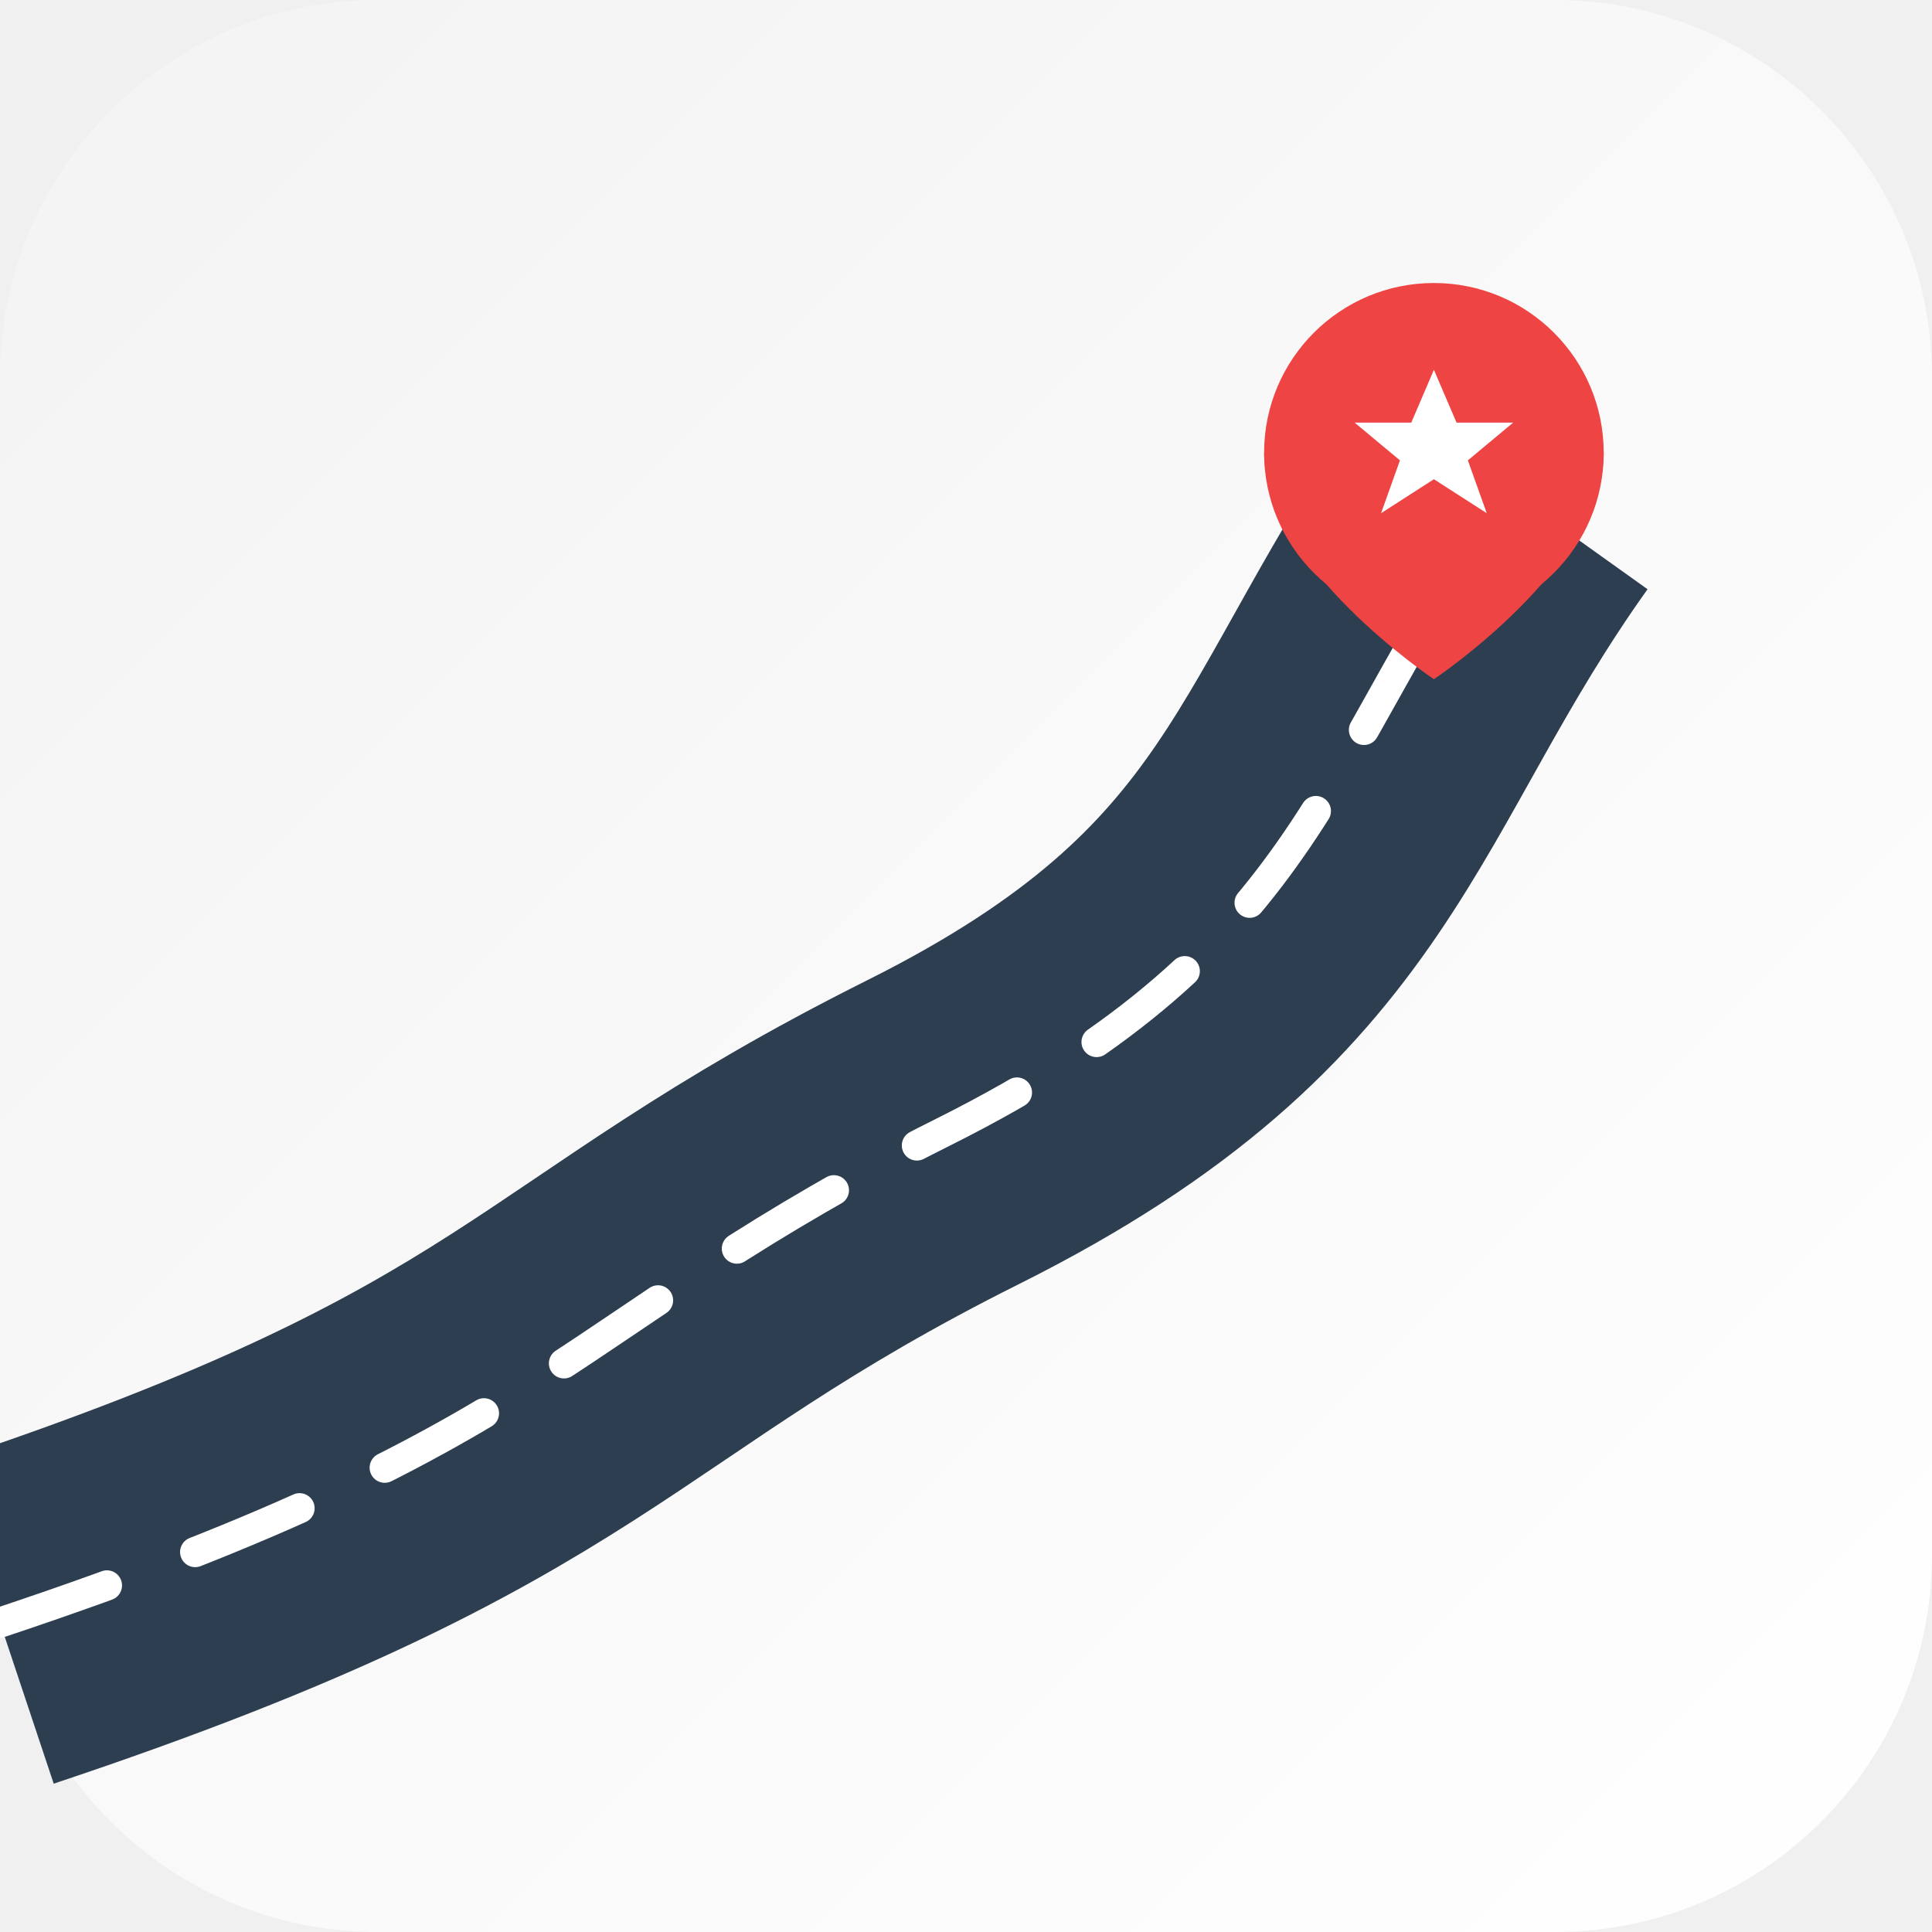
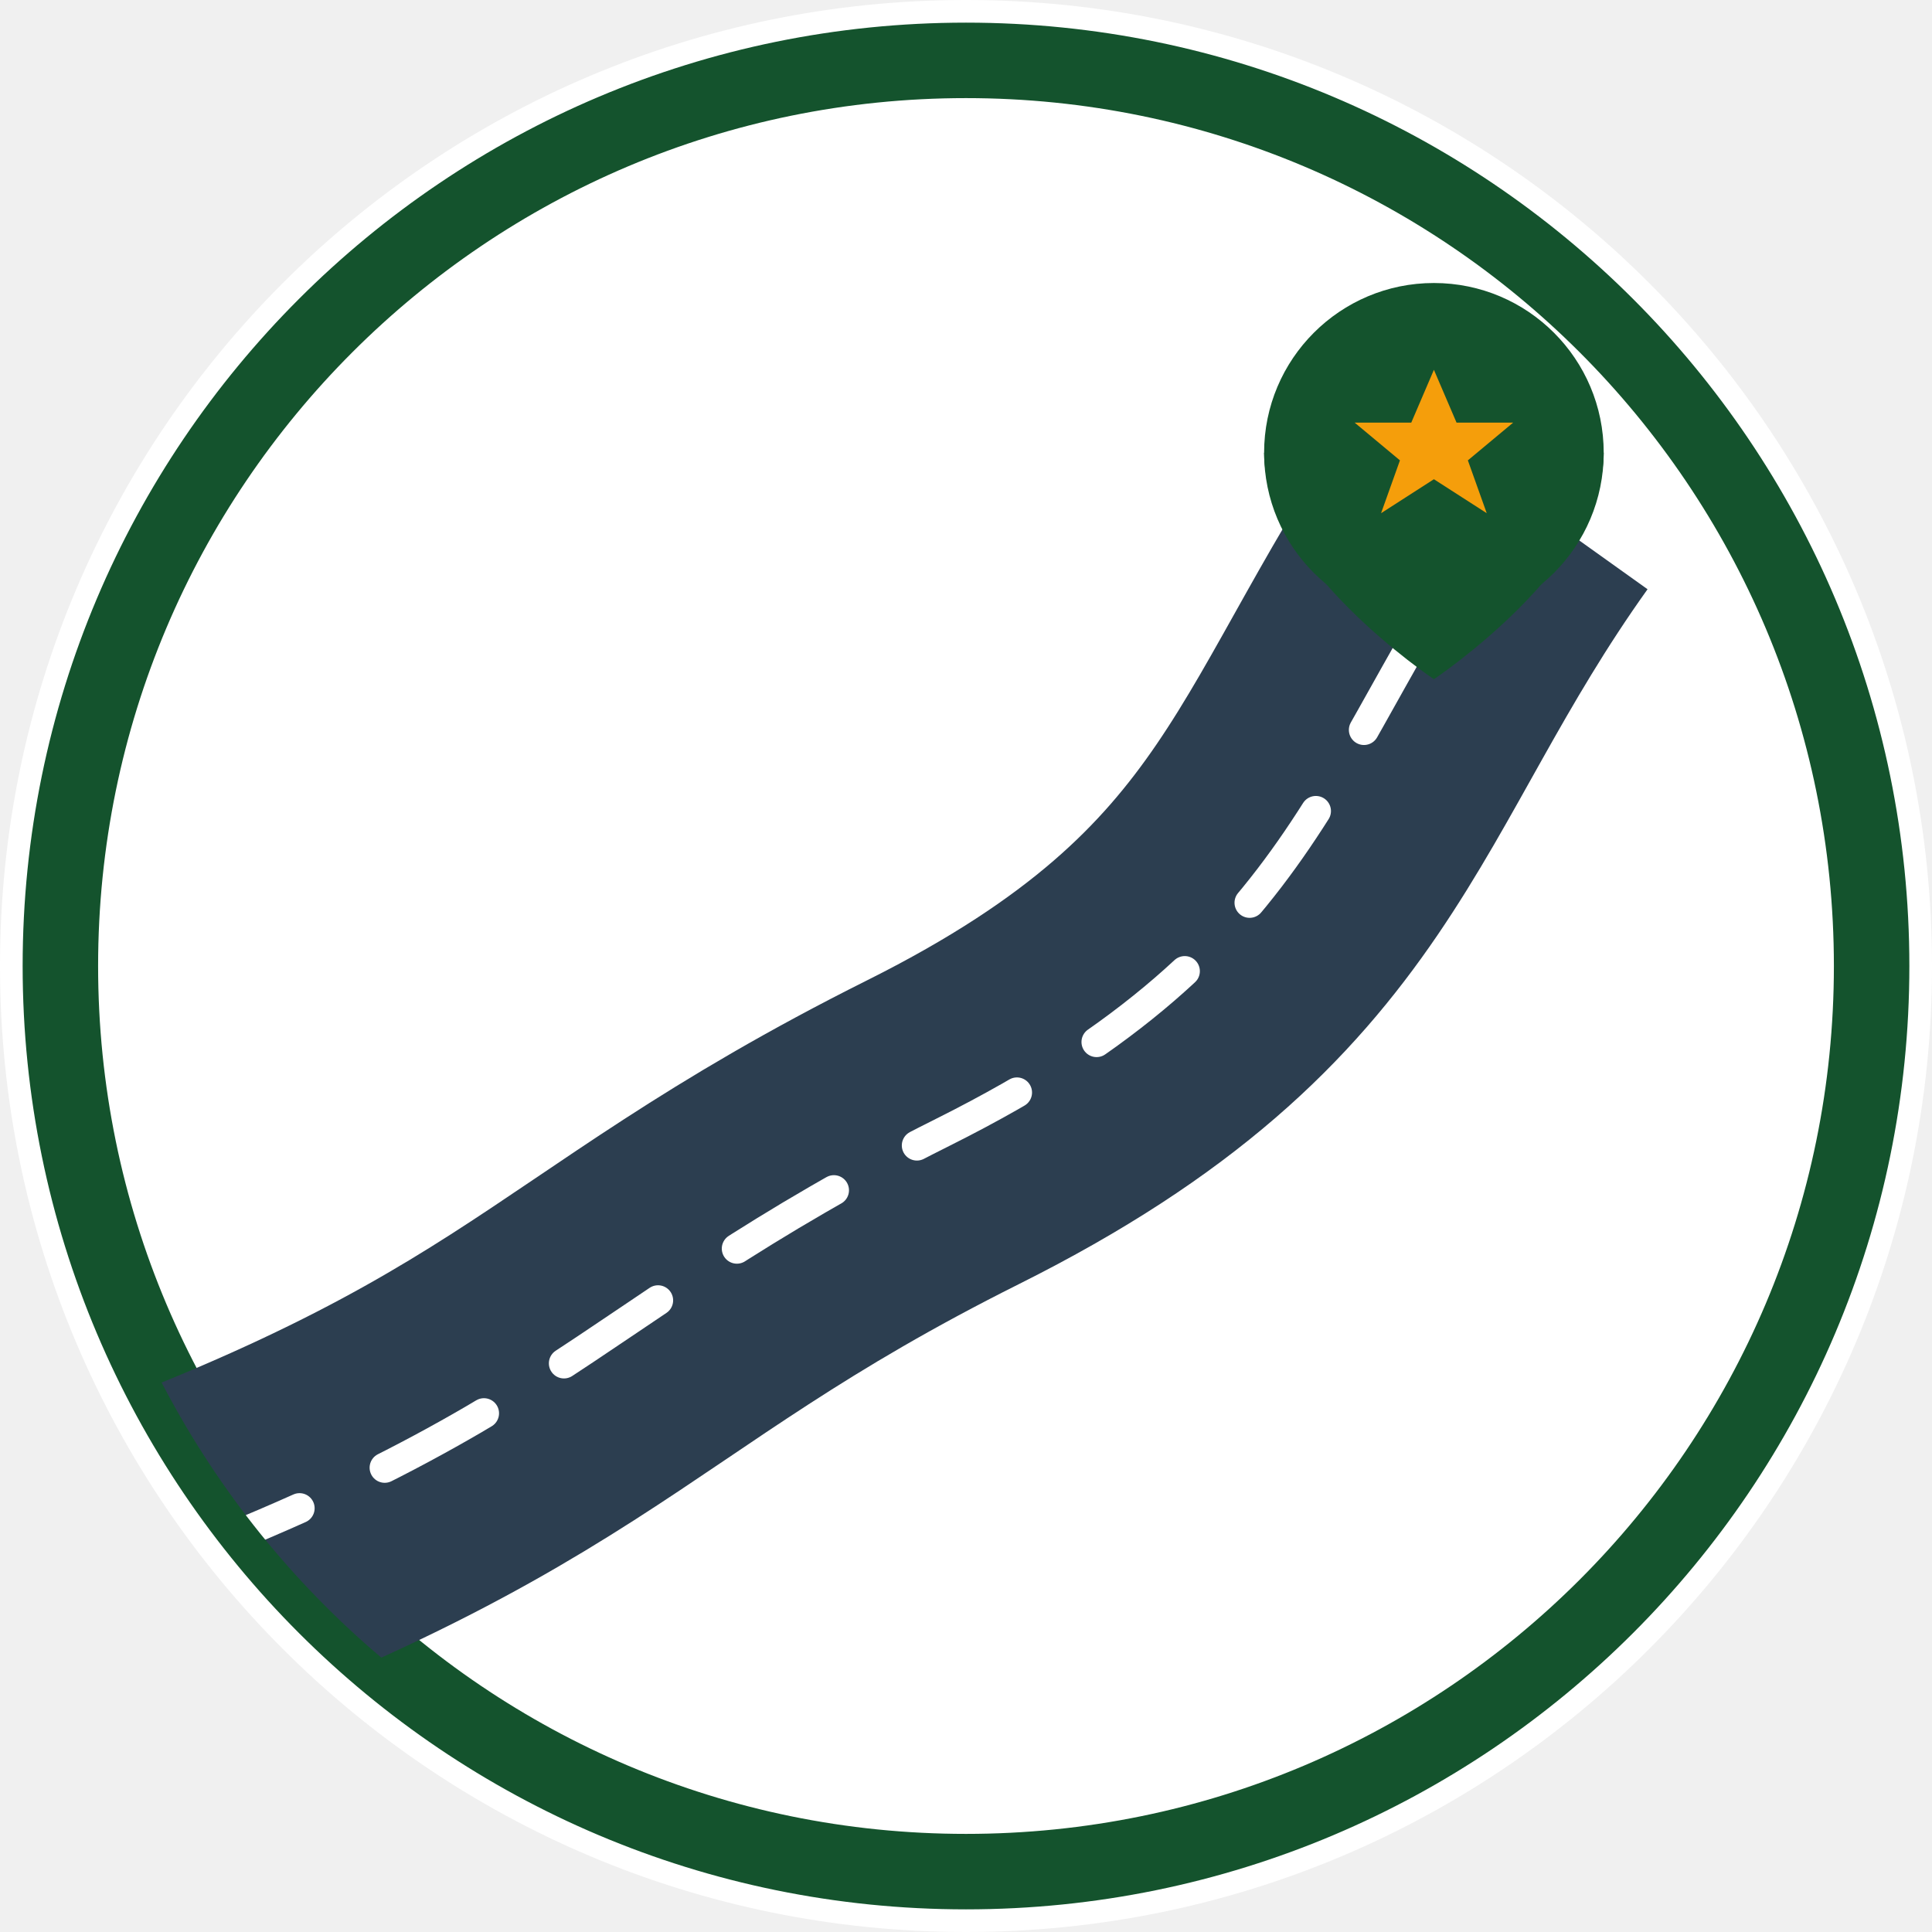
<svg xmlns="http://www.w3.org/2000/svg" viewBox="0 0 512 512">
-   <rect width="512" height="512" rx="100" fill="#ffffff" />
-   <rect width="512" height="512" rx="100" fill="url(#bg_grad)" opacity="0.05" />
  <defs>
-     <linearGradient id="bg_grad" x1="0" y1="0" x2="1" y2="1">
-       <stop offset="0%" stop-color="#000" />
-       <stop offset="100%" stop-color="#fff" />
-     </linearGradient>
+     <clipPath id="circle_clip">
+       <circle cx="256" cy="256" r="240" />
+     </clipPath>
  </defs>
-   <path d="M 0 430         C 150 380, 150 350, 250 300        S 350 200, 400 130" fill="none" stroke="#2c3e50" stroke-width="90" stroke-linecap="butt" />
-   <path d="M 0 430         C 150 380, 150 350, 250 300        S 350 200, 400 130" fill="none" stroke="white" stroke-width="8" stroke-dasharray="30 25" stroke-linecap="round" />
-   <g transform="translate(380, 120)">
-     <circle cx="0" cy="0" r="45" fill="#ef4444" />
-     <path d="M -45 0 C -45 30, 0 60, 0 60 C 0 60, 45 30, 45 0 Z" fill="#ef4444" />
-     <path d="M 0 -22 L 6 -8 H 21 L 9 2 L 14 16 L 0 7 L -14 16 L -9 2 L -21 -8 H -6 Z" fill="white" />
+   <circle cx="256" cy="256" r="256" fill="white" />
+   <circle cx="256" cy="256" r="240" fill="none" stroke="#14532D" stroke-width="20" />
+   <g clip-path="url(#circle_clip)">
+     <path d="M 0 430           C 150 380, 150 350, 250 300          S 350 200, 400 130" fill="none" stroke="#2c3e50" stroke-width="90" stroke-linecap="butt" />
+     <path d="M 0 430           C 150 380, 150 350, 250 300          S 350 200, 400 130" fill="none" stroke="white" stroke-width="8" stroke-dasharray="30 25" stroke-linecap="round" />
+     <g transform="translate(380, 120)">
+       <circle cx="0" cy="0" r="45" fill="#14532D" />
+       <path d="M -45 0 C -45 30, 0 60, 0 60 C 0 60, 45 30, 45 0 Z" fill="#14532D" />
+       <path d="M 0 -22 L 6 -8 H 21 L 9 2 L 14 16 L 0 7 L -14 16 L -9 2 L -21 -8 H -6 Z" fill="#F59E0B" />
+     </g>
  </g>
</svg>
